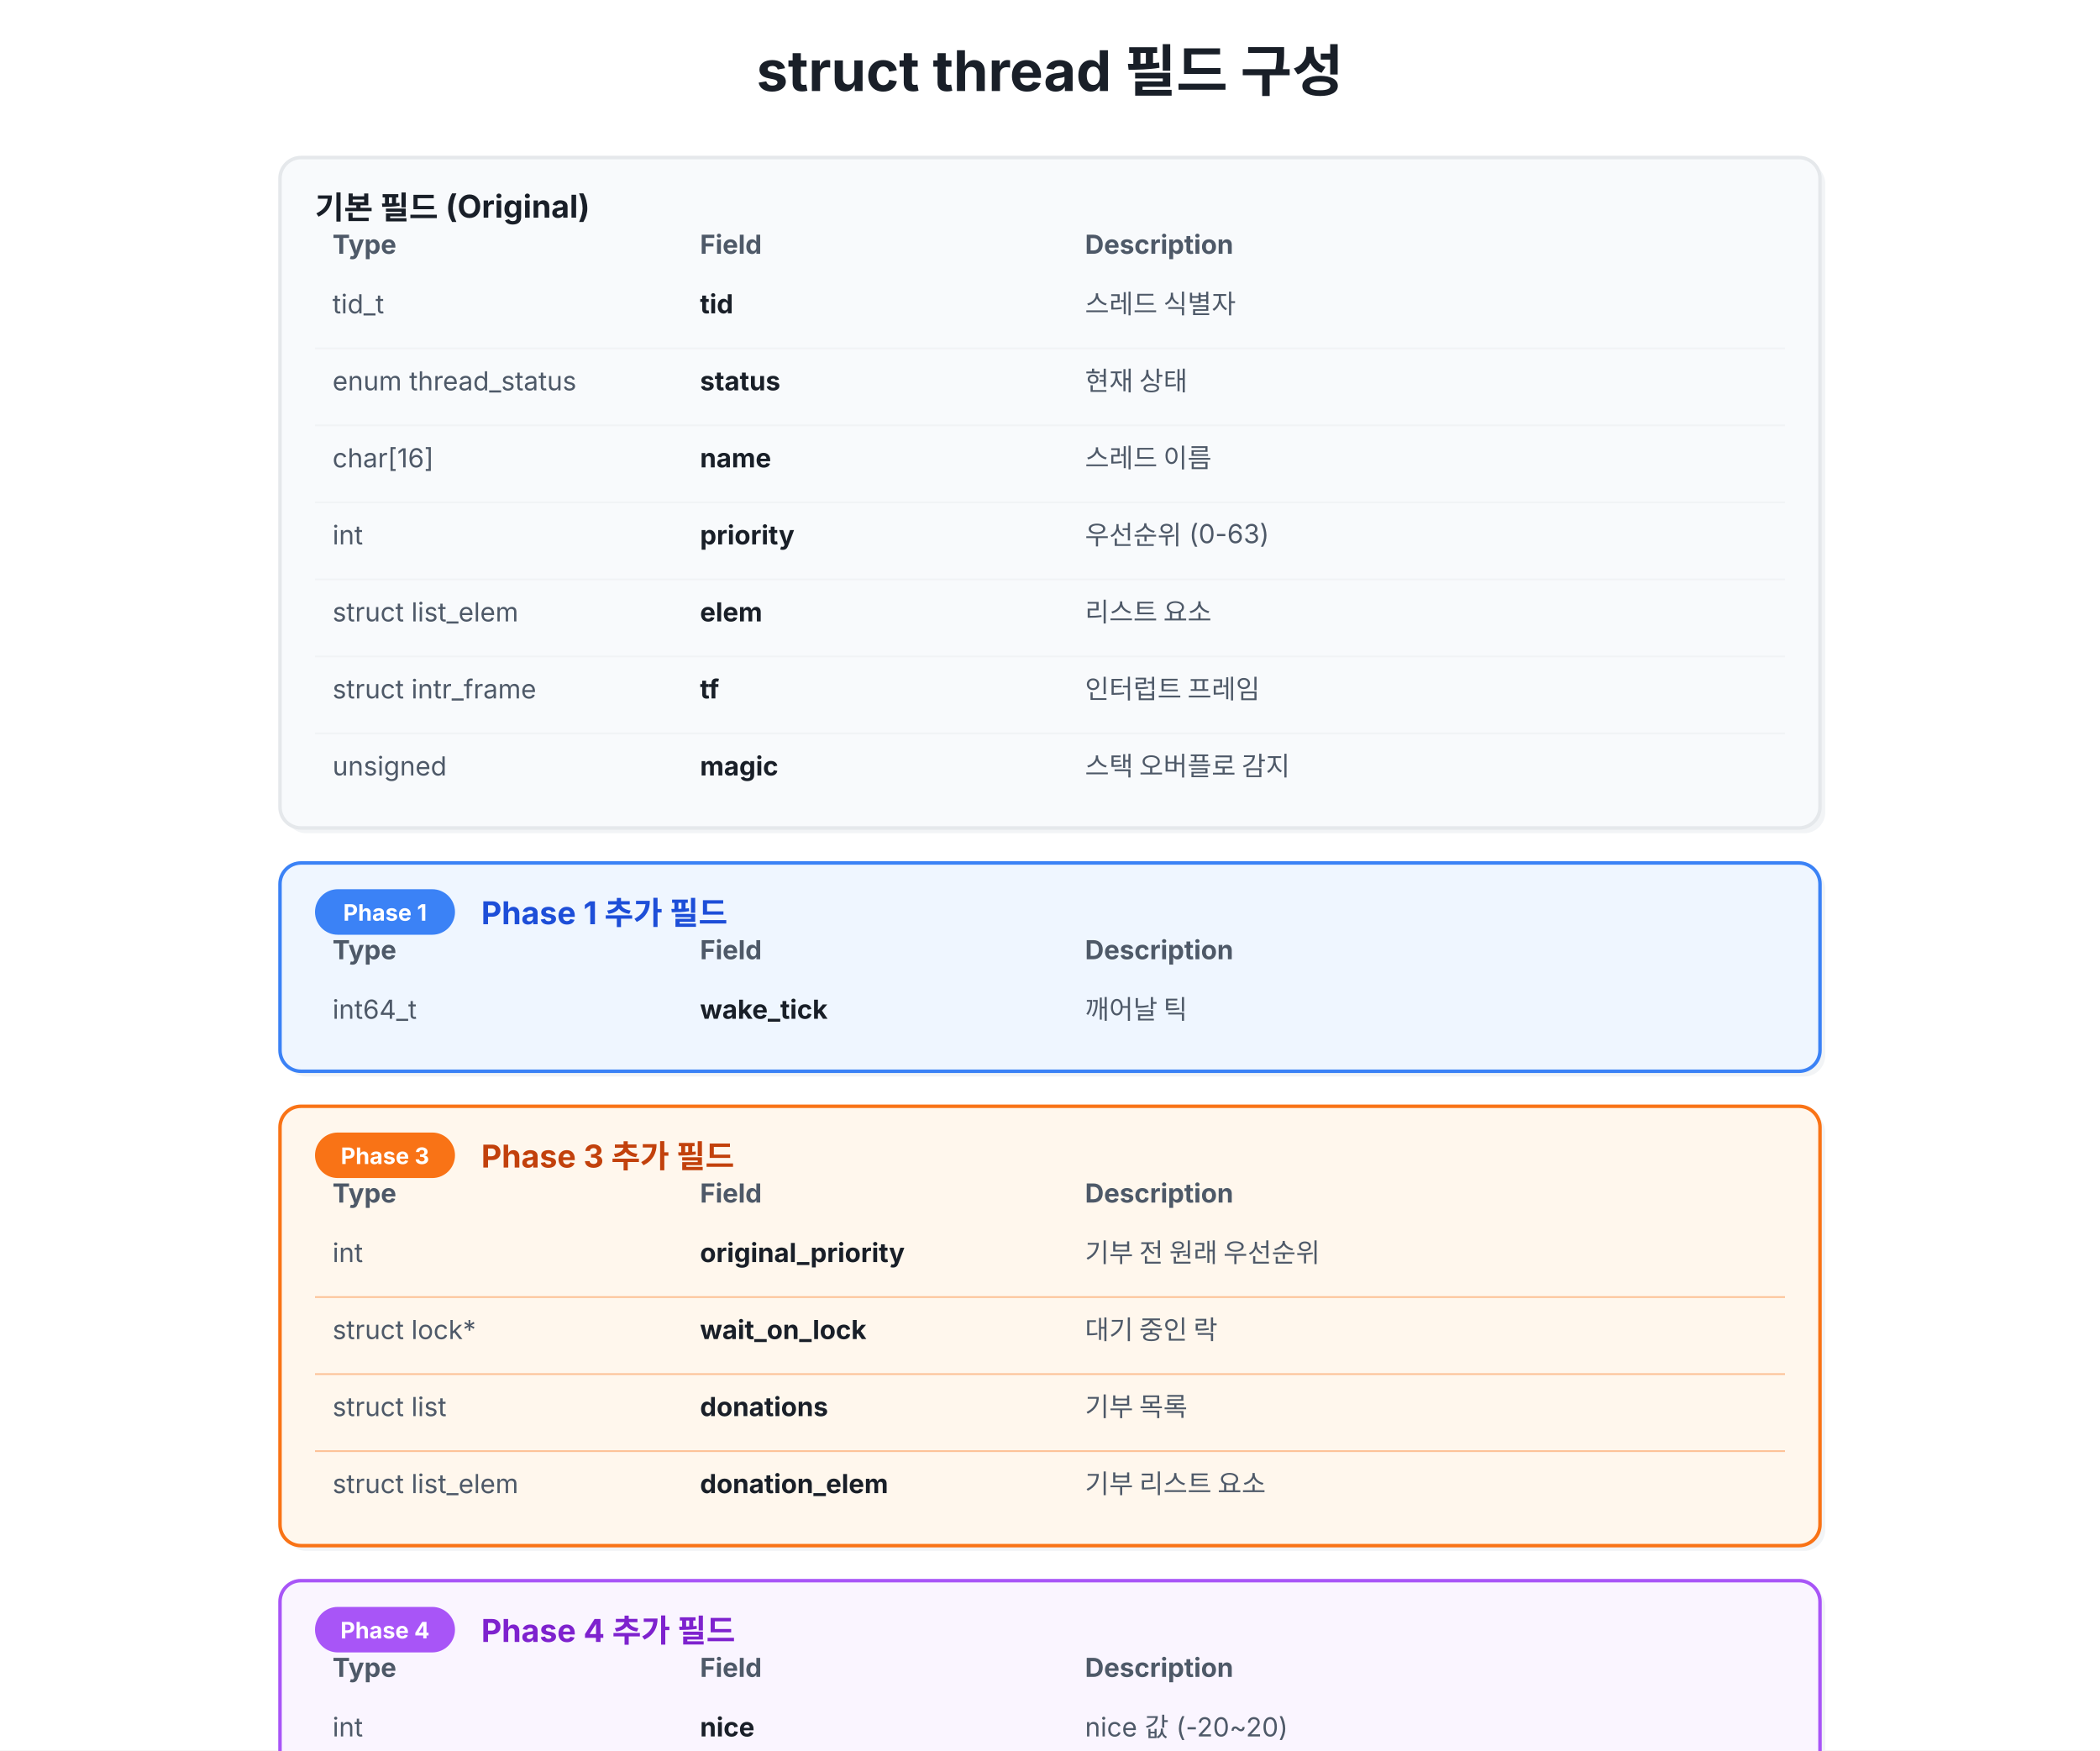
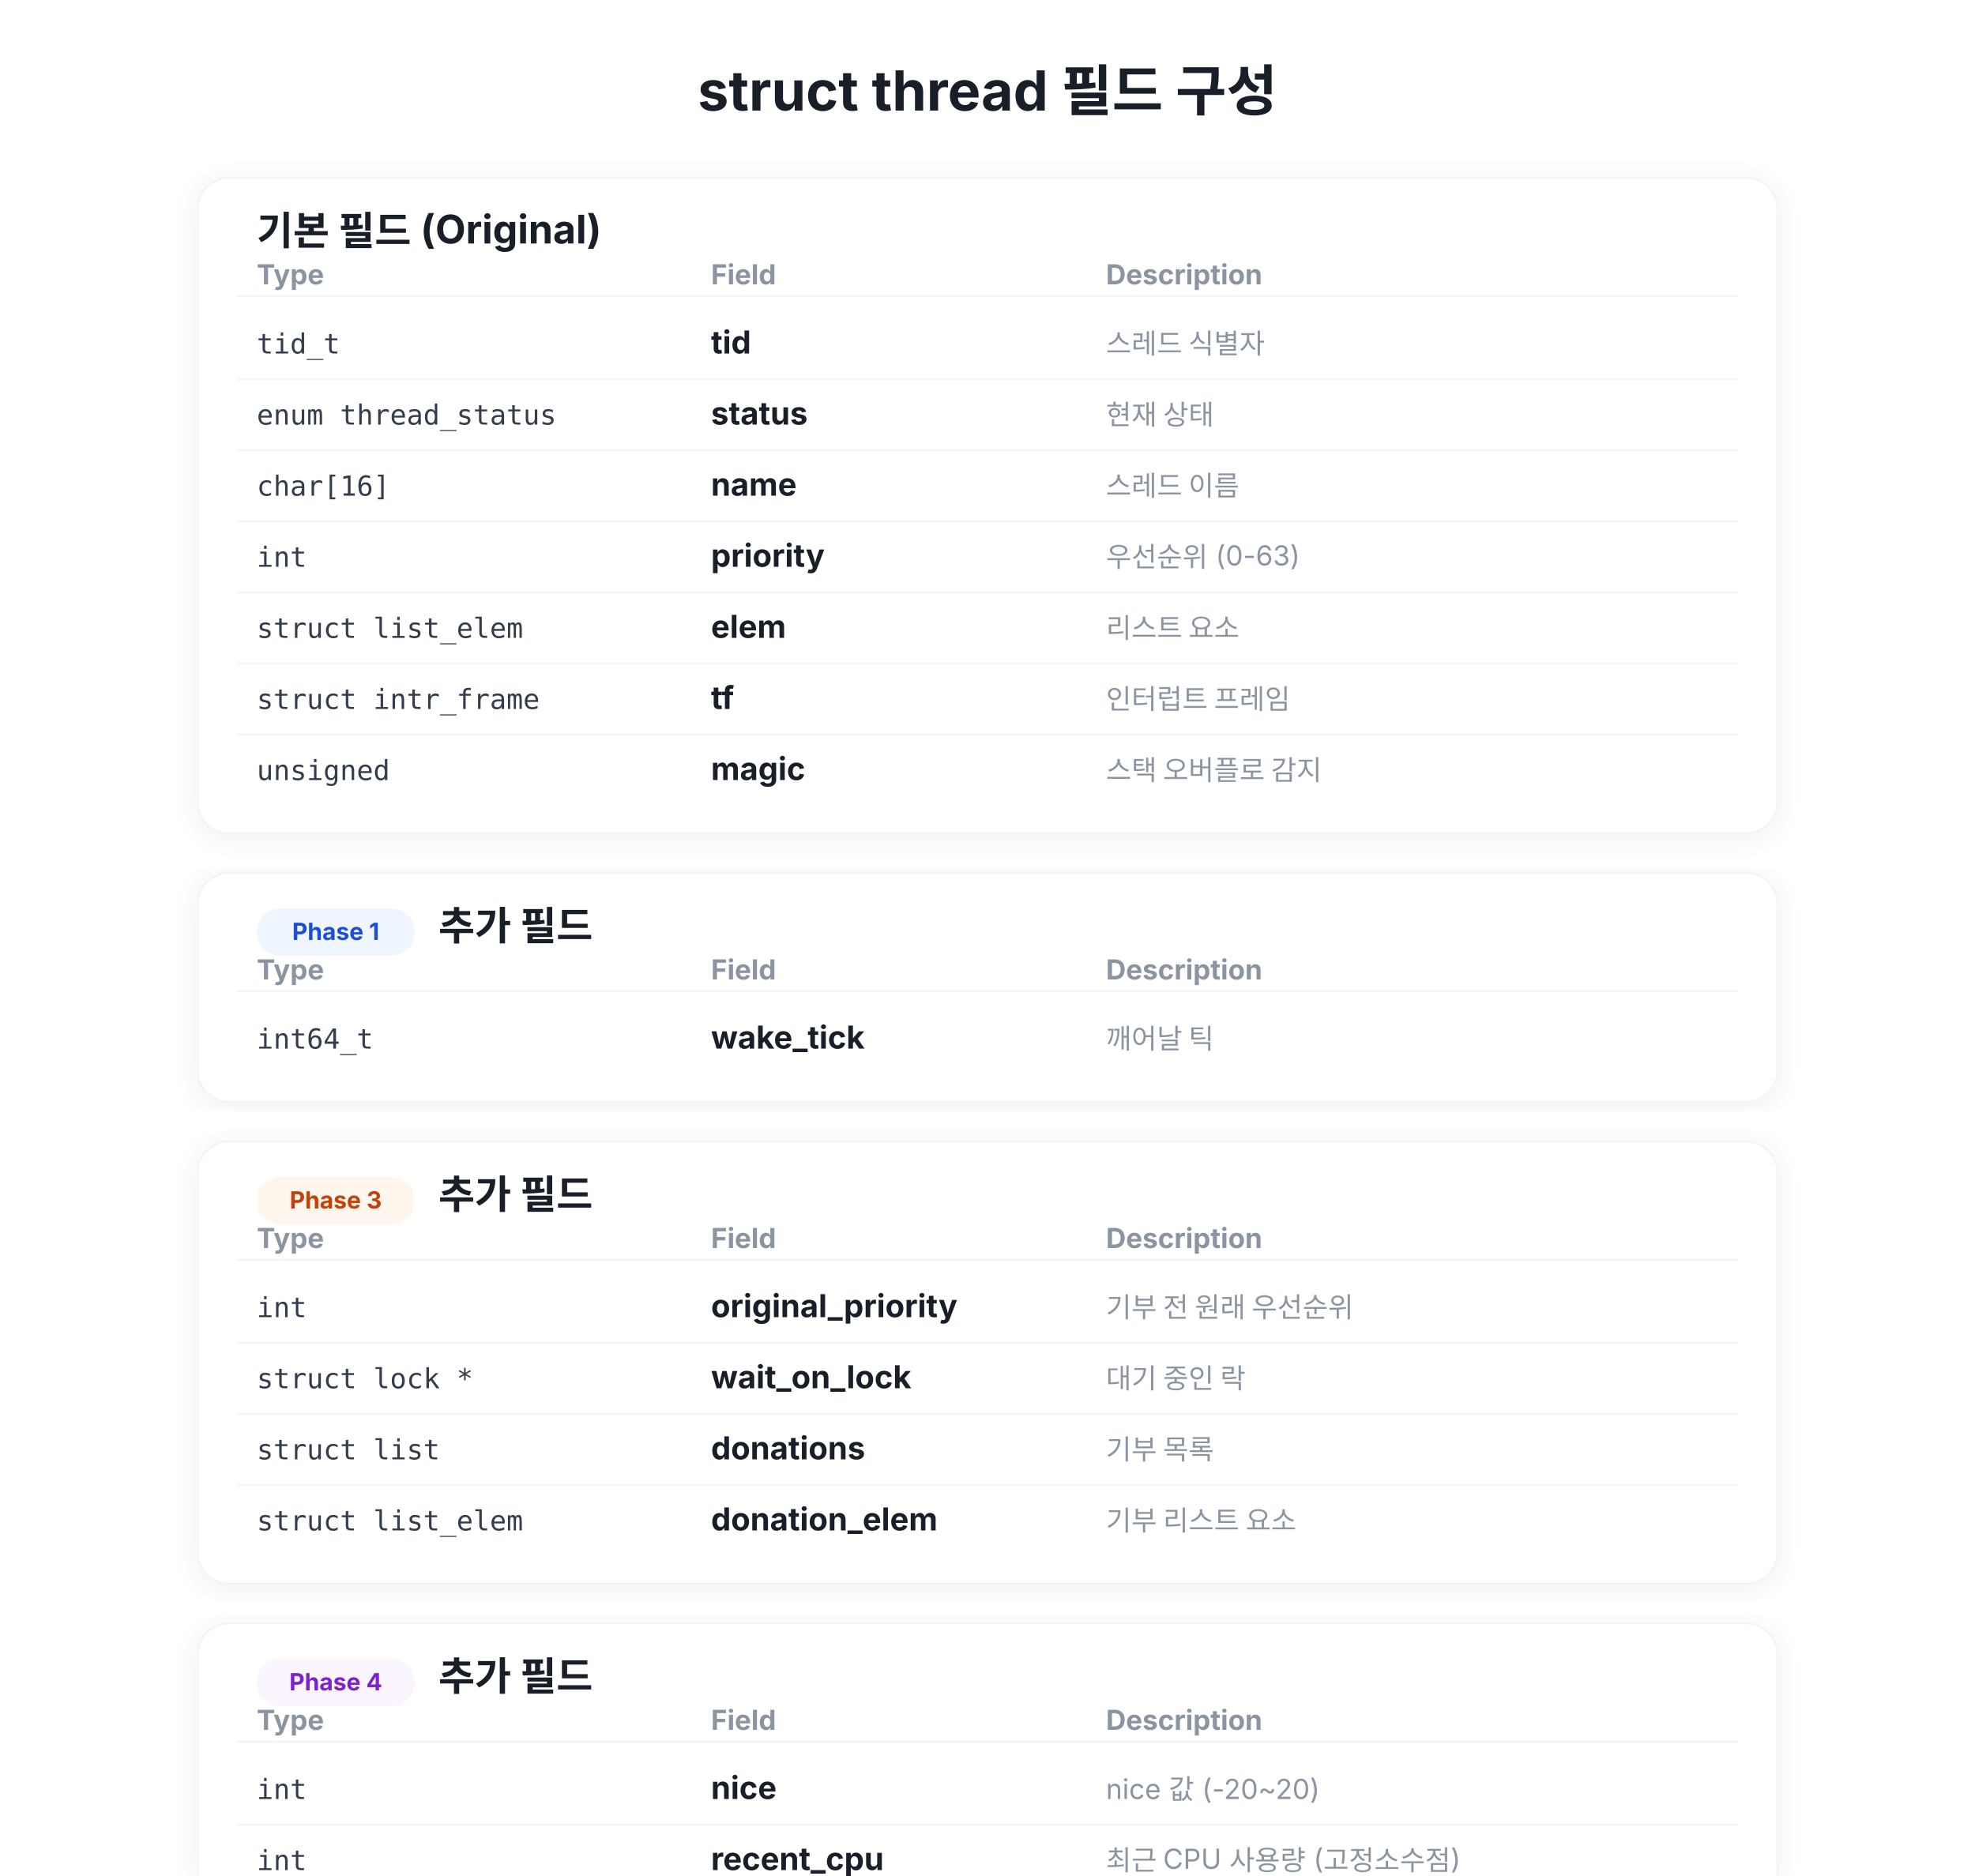
- <svg xmlns="http://www.w3.org/2000/svg" width="1200" height="1000" viewBox="0 0 1200 1000" font-family="system-ui, -apple-system, 'Segoe UI', sans-serif">
-   <rect width="1200" height="1000" fill="#FFFFFF" />
-   <text x="600" y="52" text-anchor="middle" font-size="32" font-weight="bold" fill="#191F28">
-     struct thread 필드 구성
-   </text>
-   <rect x="163" y="93" width="880" height="383" rx="12" fill="#F2F4F6" />
-   <rect x="160" y="90" width="880" height="383" rx="12" fill="#F8FAFC" stroke="#E5E8EB" stroke-width="2" />
-   <text x="180" y="125" font-size="18" fill="#191F28" text-anchor="start" font-weight="bold">기본 필드 (Original)</text>
-   <text x="190" y="145" font-size="15" fill="#4E5968" text-anchor="start" font-weight="bold">Type</text>
-   <text x="400" y="145" font-size="15" fill="#4E5968" text-anchor="start" font-weight="bold">Field</text>
-   <text x="620" y="145" font-size="15" fill="#4E5968" text-anchor="start" font-weight="bold">Description</text>
-   <text x="190" y="179" font-size="15" fill="#4E5968" text-anchor="start" font-weight="normal">tid_t</text>
-   <text x="400" y="179" font-size="15" fill="#191F28" text-anchor="start" font-weight="bold">tid</text>
-   <text x="620" y="179" font-size="15" fill="#4E5968" text-anchor="start" font-weight="normal">스레드 식별자</text>
-   <line x1="180" y1="199" x2="1020" y2="199" stroke="#E5E8EB" stroke-width="1" opacity="0.4" />
-   <text x="190" y="223" font-size="15" fill="#4E5968" text-anchor="start" font-weight="normal">enum thread_status</text>
-   <text x="400" y="223" font-size="15" fill="#191F28" text-anchor="start" font-weight="bold">status</text>
-   <text x="620" y="223" font-size="15" fill="#4E5968" text-anchor="start" font-weight="normal">현재 상태</text>
-   <line x1="180" y1="243" x2="1020" y2="243" stroke="#E5E8EB" stroke-width="1" opacity="0.4" />
-   <text x="190" y="267" font-size="15" fill="#4E5968" text-anchor="start" font-weight="normal">char[16]</text>
-   <text x="400" y="267" font-size="15" fill="#191F28" text-anchor="start" font-weight="bold">name</text>
-   <text x="620" y="267" font-size="15" fill="#4E5968" text-anchor="start" font-weight="normal">스레드 이름</text>
-   <line x1="180" y1="287" x2="1020" y2="287" stroke="#E5E8EB" stroke-width="1" opacity="0.4" />
-   <text x="190" y="311" font-size="15" fill="#4E5968" text-anchor="start" font-weight="normal">int</text>
-   <text x="400" y="311" font-size="15" fill="#191F28" text-anchor="start" font-weight="bold">priority</text>
-   <text x="620" y="311" font-size="15" fill="#4E5968" text-anchor="start" font-weight="normal">우선순위 (0-63)</text>
-   <line x1="180" y1="331" x2="1020" y2="331" stroke="#E5E8EB" stroke-width="1" opacity="0.4" />
-   <text x="190" y="355" font-size="15" fill="#4E5968" text-anchor="start" font-weight="normal">struct list_elem</text>
-   <text x="400" y="355" font-size="15" fill="#191F28" text-anchor="start" font-weight="bold">elem</text>
-   <text x="620" y="355" font-size="15" fill="#4E5968" text-anchor="start" font-weight="normal">리스트 요소</text>
-   <line x1="180" y1="375" x2="1020" y2="375" stroke="#E5E8EB" stroke-width="1" opacity="0.4" />
-   <text x="190" y="399" font-size="15" fill="#4E5968" text-anchor="start" font-weight="normal">struct intr_frame</text>
-   <text x="400" y="399" font-size="15" fill="#191F28" text-anchor="start" font-weight="bold">tf</text>
-   <text x="620" y="399" font-size="15" fill="#4E5968" text-anchor="start" font-weight="normal">인터럽트 프레임</text>
-   <line x1="180" y1="419" x2="1020" y2="419" stroke="#E5E8EB" stroke-width="1" opacity="0.4" />
-   <text x="190" y="443" font-size="15" fill="#4E5968" text-anchor="start" font-weight="normal">unsigned</text>
-   <text x="400" y="443" font-size="15" fill="#191F28" text-anchor="start" font-weight="bold">magic</text>
-   <text x="620" y="443" font-size="15" fill="#4E5968" text-anchor="start" font-weight="normal">스택 오버플로 감지</text>
-   <rect x="163" y="496" width="880" height="119" rx="12" fill="#F2F4F6" />
-   <rect x="160" y="493" width="880" height="119" rx="12" fill="#EFF6FF" stroke="#3B82F6" stroke-width="2" />
-   <rect x="180" y="508" width="80" height="26" rx="13" fill="#3B82F6" />
-   <text x="220" y="526" font-size="13" fill="#FFFFFF" text-anchor="middle" font-weight="bold">Phase 1</text>
-   <text x="275" y="528" font-size="18" fill="#1D4ED8" text-anchor="start" font-weight="bold">Phase 1 추가 필드</text>
-   <text x="190" y="548" font-size="15" fill="#4E5968" text-anchor="start" font-weight="bold">Type</text>
-   <text x="400" y="548" font-size="15" fill="#4E5968" text-anchor="start" font-weight="bold">Field</text>
-   <text x="620" y="548" font-size="15" fill="#4E5968" text-anchor="start" font-weight="bold">Description</text>
-   <text x="190" y="582" font-size="15" fill="#4E5968" text-anchor="start" font-weight="normal">int64_t</text>
-   <text x="400" y="582" font-size="15" fill="#191F28" text-anchor="start" font-weight="bold">wake_tick</text>
-   <text x="620" y="582" font-size="15" fill="#4E5968" text-anchor="start" font-weight="normal">깨어날 틱</text>
-   <rect x="163" y="635" width="880" height="251" rx="12" fill="#F2F4F6" />
-   <rect x="160" y="632" width="880" height="251" rx="12" fill="#FFF7ED" stroke="#F97316" stroke-width="2" />
-   <rect x="180" y="647" width="80" height="26" rx="13" fill="#F97316" />
-   <text x="220" y="665" font-size="13" fill="#FFFFFF" text-anchor="middle" font-weight="bold">Phase 3</text>
-   <text x="275" y="667" font-size="18" fill="#C2410C" text-anchor="start" font-weight="bold">Phase 3 추가 필드</text>
-   <text x="190" y="687" font-size="15" fill="#4E5968" text-anchor="start" font-weight="bold">Type</text>
-   <text x="400" y="687" font-size="15" fill="#4E5968" text-anchor="start" font-weight="bold">Field</text>
-   <text x="620" y="687" font-size="15" fill="#4E5968" text-anchor="start" font-weight="bold">Description</text>
-   <text x="190" y="721" font-size="15" fill="#4E5968" text-anchor="start" font-weight="normal">int</text>
-   <text x="400" y="721" font-size="15" fill="#191F28" text-anchor="start" font-weight="bold">original_priority</text>
-   <text x="620" y="721" font-size="15" fill="#4E5968" text-anchor="start" font-weight="normal">기부 전 원래 우선순위</text>
-   <line x1="180" y1="741" x2="1020" y2="741" stroke="#F97316" stroke-width="1" opacity="0.4" />
-   <text x="190" y="765" font-size="15" fill="#4E5968" text-anchor="start" font-weight="normal">struct lock*</text>
-   <text x="400" y="765" font-size="15" fill="#191F28" text-anchor="start" font-weight="bold">wait_on_lock</text>
-   <text x="620" y="765" font-size="15" fill="#4E5968" text-anchor="start" font-weight="normal">대기 중인 락</text>
-   <line x1="180" y1="785" x2="1020" y2="785" stroke="#F97316" stroke-width="1" opacity="0.4" />
-   <text x="190" y="809" font-size="15" fill="#4E5968" text-anchor="start" font-weight="normal">struct list</text>
-   <text x="400" y="809" font-size="15" fill="#191F28" text-anchor="start" font-weight="bold">donations</text>
-   <text x="620" y="809" font-size="15" fill="#4E5968" text-anchor="start" font-weight="normal">기부 목록</text>
-   <line x1="180" y1="829" x2="1020" y2="829" stroke="#F97316" stroke-width="1" opacity="0.4" />
-   <text x="190" y="853" font-size="15" fill="#4E5968" text-anchor="start" font-weight="normal">struct list_elem</text>
-   <text x="400" y="853" font-size="15" fill="#191F28" text-anchor="start" font-weight="bold">donation_elem</text>
-   <text x="620" y="853" font-size="15" fill="#4E5968" text-anchor="start" font-weight="normal">기부 리스트 요소</text>
-   <rect x="163" y="906" width="880" height="163" rx="12" fill="#F2F4F6" />
-   <rect x="160" y="903" width="880" height="163" rx="12" fill="#FAF5FF" stroke="#A855F7" stroke-width="2" />
-   <rect x="180" y="918" width="80" height="26" rx="13" fill="#A855F7" />
-   <text x="220" y="936" font-size="13" fill="#FFFFFF" text-anchor="middle" font-weight="bold">Phase 4</text>
-   <text x="275" y="938" font-size="18" fill="#7E22CE" text-anchor="start" font-weight="bold">Phase 4 추가 필드</text>
-   <text x="190" y="958" font-size="15" fill="#4E5968" text-anchor="start" font-weight="bold">Type</text>
-   <text x="400" y="958" font-size="15" fill="#4E5968" text-anchor="start" font-weight="bold">Field</text>
-   <text x="620" y="958" font-size="15" fill="#4E5968" text-anchor="start" font-weight="bold">Description</text>
-   <text x="190" y="992" font-size="15" fill="#4E5968" text-anchor="start" font-weight="normal">int</text>
-   <text x="400" y="992" font-size="15" fill="#191F28" text-anchor="start" font-weight="bold">nice</text>
-   <text x="620" y="992" font-size="15" fill="#4E5968" text-anchor="start" font-weight="normal">nice 값 (-20~20)</text>
-   <line x1="180" y1="1012" x2="1020" y2="1012" stroke="#A855F7" stroke-width="1" opacity="0.4" />
-   <text x="190" y="1036" font-size="15" fill="#4E5968" text-anchor="start" font-weight="normal">int</text>
-   <text x="400" y="1036" font-size="15" fill="#191F28" text-anchor="start" font-weight="bold">recent_cpu</text>
-   <text x="620" y="1036" font-size="15" fill="#4E5968" text-anchor="start" font-weight="normal">최근 CPU 사용량 (고정소수점)</text>
+ <svg xmlns="http://www.w3.org/2000/svg" width="1000" height="950" viewBox="0 0 1000 950" font-family="-apple-system, BlinkMacSystemFont, 'Segoe UI', sans-serif">
+   <rect width="1000" height="950" fill="#FFFFFF" />
+   <defs>
+     <filter id="shadow" x="-4%" y="-4%" width="108%" height="108%">
+       <feDropShadow dx="0" dy="2" stdDeviation="6" flood-color="#000" flood-opacity="0.06" />
+     </filter>
+     <marker id="arrow" markerWidth="12" markerHeight="8" refX="11" refY="4" orient="auto">
+       <polygon points="0 0, 12 4, 0 8" fill="#8B95A1" />
+     </marker>
+   </defs>
+   <text x="500" y="56" text-anchor="middle" font-size="28" font-weight="bold" fill="#191F28">struct thread 필드 구성</text>
+   <rect x="100" y="90" width="800" height="332" rx="16" fill="#FFFFFF" stroke="#F2F4F6" stroke-width="1" filter="url(#shadow)" />
+   <text x="130" y="124" font-size="20" fill="#191F28" text-anchor="start" font-weight="bold">기본 필드 (Original)</text>
+   <text x="130" y="144" font-size="14" fill="#8B95A1" text-anchor="start" font-weight="bold">Type</text>
+   <text x="360" y="144" font-size="14" fill="#8B95A1" text-anchor="start" font-weight="bold">Field</text>
+   <text x="560" y="144" font-size="14" fill="#8B95A1" text-anchor="start" font-weight="bold">Description</text>
+   <line x1="120" y1="150" x2="880" y2="150" stroke="#F2F4F6" stroke-width="1" />
+   <text x="130" y="179" font-size="14" fill="#333D4B" text-anchor="start" font-weight="normal" font-family="monospace">tid_t</text>
+   <text x="360" y="179" font-size="16" fill="#191F28" text-anchor="start" font-weight="bold">tid</text>
+   <text x="560" y="179" font-size="14" fill="#8B95A1" text-anchor="start" font-weight="normal">스레드 식별자</text>
+   <line x1="120" y1="192" x2="880" y2="192" stroke="#F2F4F6" stroke-width="1" />
+   <text x="130" y="215" font-size="14" fill="#333D4B" text-anchor="start" font-weight="normal" font-family="monospace">enum thread_status</text>
+   <text x="360" y="215" font-size="16" fill="#191F28" text-anchor="start" font-weight="bold">status</text>
+   <text x="560" y="215" font-size="14" fill="#8B95A1" text-anchor="start" font-weight="normal">현재 상태</text>
+   <line x1="120" y1="228" x2="880" y2="228" stroke="#F2F4F6" stroke-width="1" />
+   <text x="130" y="251" font-size="14" fill="#333D4B" text-anchor="start" font-weight="normal" font-family="monospace">char[16]</text>
+   <text x="360" y="251" font-size="16" fill="#191F28" text-anchor="start" font-weight="bold">name</text>
+   <text x="560" y="251" font-size="14" fill="#8B95A1" text-anchor="start" font-weight="normal">스레드 이름</text>
+   <line x1="120" y1="264" x2="880" y2="264" stroke="#F2F4F6" stroke-width="1" />
+   <text x="130" y="287" font-size="14" fill="#333D4B" text-anchor="start" font-weight="normal" font-family="monospace">int</text>
+   <text x="360" y="287" font-size="16" fill="#191F28" text-anchor="start" font-weight="bold">priority</text>
+   <text x="560" y="287" font-size="14" fill="#8B95A1" text-anchor="start" font-weight="normal">우선순위 (0-63)</text>
+   <line x1="120" y1="300" x2="880" y2="300" stroke="#F2F4F6" stroke-width="1" />
+   <text x="130" y="323" font-size="14" fill="#333D4B" text-anchor="start" font-weight="normal" font-family="monospace">struct list_elem</text>
+   <text x="360" y="323" font-size="16" fill="#191F28" text-anchor="start" font-weight="bold">elem</text>
+   <text x="560" y="323" font-size="14" fill="#8B95A1" text-anchor="start" font-weight="normal">리스트 요소</text>
+   <line x1="120" y1="336" x2="880" y2="336" stroke="#F2F4F6" stroke-width="1" />
+   <text x="130" y="359" font-size="14" fill="#333D4B" text-anchor="start" font-weight="normal" font-family="monospace">struct intr_frame</text>
+   <text x="360" y="359" font-size="16" fill="#191F28" text-anchor="start" font-weight="bold">tf</text>
+   <text x="560" y="359" font-size="14" fill="#8B95A1" text-anchor="start" font-weight="normal">인터럽트 프레임</text>
+   <line x1="120" y1="372" x2="880" y2="372" stroke="#F2F4F6" stroke-width="1" />
+   <text x="130" y="395" font-size="14" fill="#333D4B" text-anchor="start" font-weight="normal" font-family="monospace">unsigned</text>
+   <text x="360" y="395" font-size="16" fill="#191F28" text-anchor="start" font-weight="bold">magic</text>
+   <text x="560" y="395" font-size="14" fill="#8B95A1" text-anchor="start" font-weight="normal">스택 오버플로 감지</text>
+   <rect x="100" y="442" width="800" height="116" rx="16" fill="#FFFFFF" stroke="#F2F4F6" stroke-width="1" filter="url(#shadow)" />
+   <rect x="130" y="460" width="80" height="24" rx="12" fill="#EFF6FF" />
+   <text x="170" y="476" font-size="12" fill="#1D4ED8" text-anchor="middle" font-weight="bold">Phase 1</text>
+   <text x="222" y="476" font-size="20" fill="#191F28" text-anchor="start" font-weight="bold">추가 필드</text>
+   <text x="130" y="496" font-size="14" fill="#8B95A1" text-anchor="start" font-weight="bold">Type</text>
+   <text x="360" y="496" font-size="14" fill="#8B95A1" text-anchor="start" font-weight="bold">Field</text>
+   <text x="560" y="496" font-size="14" fill="#8B95A1" text-anchor="start" font-weight="bold">Description</text>
+   <line x1="120" y1="502" x2="880" y2="502" stroke="#F2F4F6" stroke-width="1" />
+   <text x="130" y="531" font-size="14" fill="#333D4B" text-anchor="start" font-weight="normal" font-family="monospace">int64_t</text>
+   <text x="360" y="531" font-size="16" fill="#191F28" text-anchor="start" font-weight="bold">wake_tick</text>
+   <text x="560" y="531" font-size="14" fill="#8B95A1" text-anchor="start" font-weight="normal">깨어날 틱</text>
+   <rect x="100" y="578" width="800" height="224" rx="16" fill="#FFFFFF" stroke="#F2F4F6" stroke-width="1" filter="url(#shadow)" />
+   <rect x="130" y="596" width="80" height="24" rx="12" fill="#FFF7ED" />
+   <text x="170" y="612" font-size="12" fill="#C2410C" text-anchor="middle" font-weight="bold">Phase 3</text>
+   <text x="222" y="612" font-size="20" fill="#191F28" text-anchor="start" font-weight="bold">추가 필드</text>
+   <text x="130" y="632" font-size="14" fill="#8B95A1" text-anchor="start" font-weight="bold">Type</text>
+   <text x="360" y="632" font-size="14" fill="#8B95A1" text-anchor="start" font-weight="bold">Field</text>
+   <text x="560" y="632" font-size="14" fill="#8B95A1" text-anchor="start" font-weight="bold">Description</text>
+   <line x1="120" y1="638" x2="880" y2="638" stroke="#F2F4F6" stroke-width="1" />
+   <text x="130" y="667" font-size="14" fill="#333D4B" text-anchor="start" font-weight="normal" font-family="monospace">int</text>
+   <text x="360" y="667" font-size="16" fill="#191F28" text-anchor="start" font-weight="bold">original_priority</text>
+   <text x="560" y="667" font-size="14" fill="#8B95A1" text-anchor="start" font-weight="normal">기부 전 원래 우선순위</text>
+   <line x1="120" y1="680" x2="880" y2="680" stroke="#F2F4F6" stroke-width="1" />
+   <text x="130" y="703" font-size="14" fill="#333D4B" text-anchor="start" font-weight="normal" font-family="monospace">struct lock *</text>
+   <text x="360" y="703" font-size="16" fill="#191F28" text-anchor="start" font-weight="bold">wait_on_lock</text>
+   <text x="560" y="703" font-size="14" fill="#8B95A1" text-anchor="start" font-weight="normal">대기 중인 락</text>
+   <line x1="120" y1="716" x2="880" y2="716" stroke="#F2F4F6" stroke-width="1" />
+   <text x="130" y="739" font-size="14" fill="#333D4B" text-anchor="start" font-weight="normal" font-family="monospace">struct list</text>
+   <text x="360" y="739" font-size="16" fill="#191F28" text-anchor="start" font-weight="bold">donations</text>
+   <text x="560" y="739" font-size="14" fill="#8B95A1" text-anchor="start" font-weight="normal">기부 목록</text>
+   <line x1="120" y1="752" x2="880" y2="752" stroke="#F2F4F6" stroke-width="1" />
+   <text x="130" y="775" font-size="14" fill="#333D4B" text-anchor="start" font-weight="normal" font-family="monospace">struct list_elem</text>
+   <text x="360" y="775" font-size="16" fill="#191F28" text-anchor="start" font-weight="bold">donation_elem</text>
+   <text x="560" y="775" font-size="14" fill="#8B95A1" text-anchor="start" font-weight="normal">기부 리스트 요소</text>
+   <rect x="100" y="822" width="800" height="152" rx="16" fill="#FFFFFF" stroke="#F2F4F6" stroke-width="1" filter="url(#shadow)" />
+   <rect x="130" y="840" width="80" height="24" rx="12" fill="#FAF5FF" />
+   <text x="170" y="856" font-size="12" fill="#7E22CE" text-anchor="middle" font-weight="bold">Phase 4</text>
+   <text x="222" y="856" font-size="20" fill="#191F28" text-anchor="start" font-weight="bold">추가 필드</text>
+   <text x="130" y="876" font-size="14" fill="#8B95A1" text-anchor="start" font-weight="bold">Type</text>
+   <text x="360" y="876" font-size="14" fill="#8B95A1" text-anchor="start" font-weight="bold">Field</text>
+   <text x="560" y="876" font-size="14" fill="#8B95A1" text-anchor="start" font-weight="bold">Description</text>
+   <line x1="120" y1="882" x2="880" y2="882" stroke="#F2F4F6" stroke-width="1" />
+   <text x="130" y="911" font-size="14" fill="#333D4B" text-anchor="start" font-weight="normal" font-family="monospace">int</text>
+   <text x="360" y="911" font-size="16" fill="#191F28" text-anchor="start" font-weight="bold">nice</text>
+   <text x="560" y="911" font-size="14" fill="#8B95A1" text-anchor="start" font-weight="normal">nice 값 (-20~20)</text>
+   <line x1="120" y1="924" x2="880" y2="924" stroke="#F2F4F6" stroke-width="1" />
+   <text x="130" y="947" font-size="14" fill="#333D4B" text-anchor="start" font-weight="normal" font-family="monospace">int</text>
+   <text x="360" y="947" font-size="16" fill="#191F28" text-anchor="start" font-weight="bold">recent_cpu</text>
+   <text x="560" y="947" font-size="14" fill="#8B95A1" text-anchor="start" font-weight="normal">최근 CPU 사용량 (고정소수점)</text>
</svg>
